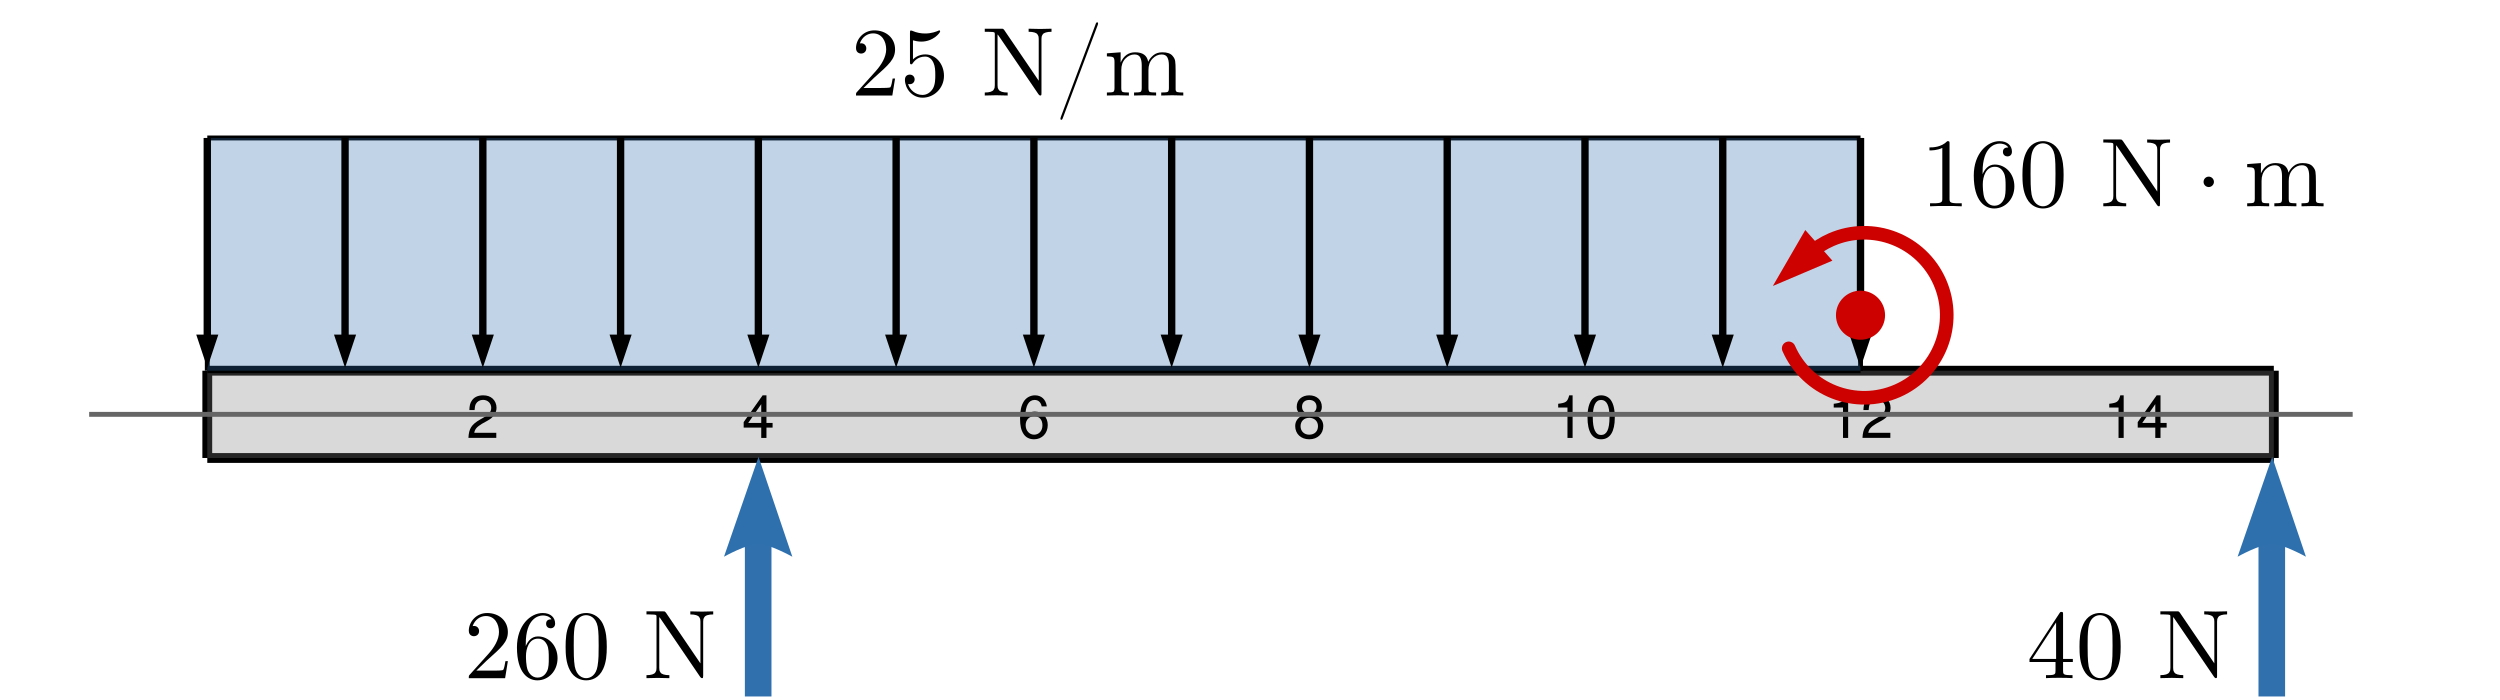
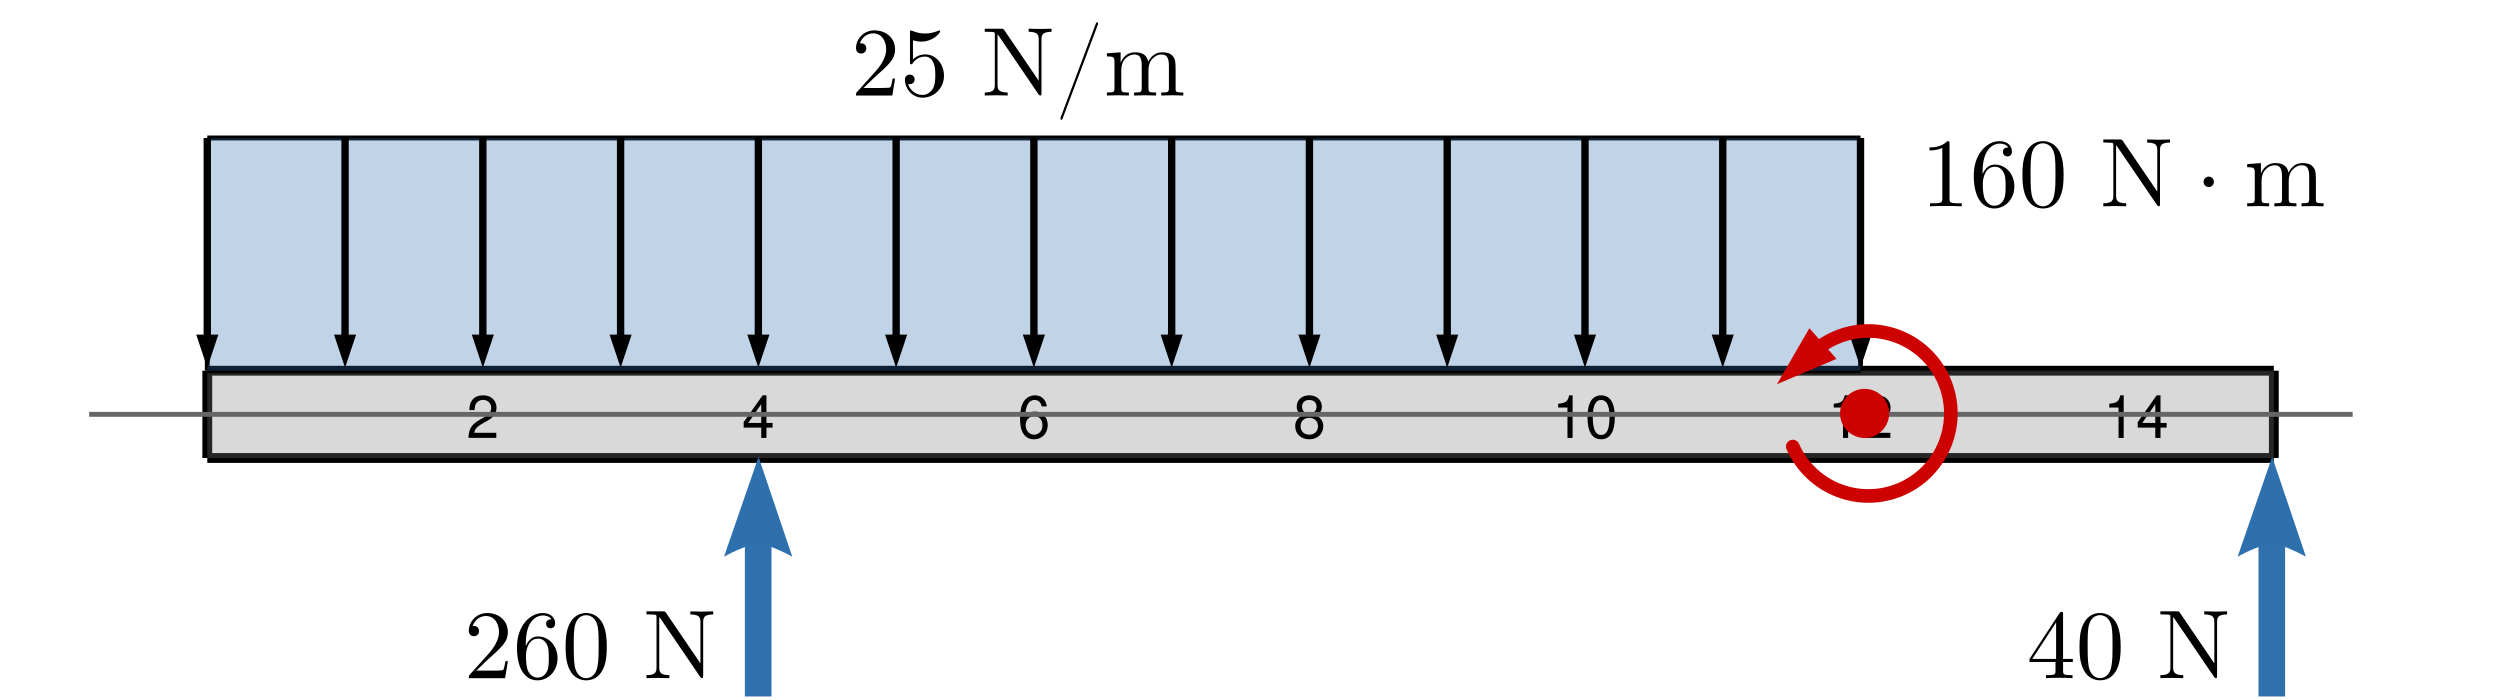
<svg xmlns="http://www.w3.org/2000/svg" width="100%" height="100%" viewBox="0 0 611 171" version="1.1" xml:space="preserve" style="fill-rule:evenodd;clip-rule:evenodd;">
  <g transform="matrix(1,0,0,1,-824,-880)">
    <g id="graphical-ex-2-reactions" transform="matrix(1.04252,0,0,0.690343,824.132,880.213)">
      <rect x="0" y="0" width="585.123" height="246.254" style="fill:none;" />
      <clipPath id="_clip1">
        <rect x="0" y="0" width="585.123" height="246.254" />
      </clipPath>
      <g clip-path="url(#_clip1)">
        <g id="beam" transform="matrix(1.2,0,0,1.2,153.04,-17.3254)">
          <g transform="matrix(0.959218,0,0,1.44855,-114.058,-35.2319)">
            <g>
              <g>
                <path id="jsxgraph0_jxgBoard1L5" d="M448.941,109.613L448.941,127.388" style="fill:none;fill-rule:nonzero;stroke:black;stroke-width:2px;" />
                <path id="jsxgraph0_jxgBoard1L8" d="M28.059,109.613L448.941,109.613" style="fill:none;fill-rule:nonzero;stroke:black;stroke-width:2px;" />
                <path id="jsxgraph0_jxgBoard1L6" d="M448.941,127.388L28.059,127.388" style="fill:none;fill-rule:nonzero;stroke:black;stroke-width:2px;" />
                <path id="jsxgraph0_jxgBoard1L7" d="M28.059,127.388L28.059,109.613" style="fill:none;fill-rule:nonzero;stroke:black;stroke-width:2px;" />
-                 <path id="jsxgraph0_beam" d="M28.059,109.613L448.941,109.613L448.941,127.388L28.059,127.388L28.059,109.613Z" style="fill:rgb(128,128,128);fill-opacity:0.3;" />
+                 <rect id="jsxgraph0_beam" x="28.059" y="109.613" width="420.882" height="17.775" style="fill:rgb(128,128,128);fill-opacity:0.3;" />
                <g id="tics">
                  <g id="jsxgraph0_jxgBoard1L12_ticks_12Label1" transform="matrix(1,0,0,1,84.1765,123.3)">
                    <text x="-3.337px" y="0px" style="font-family:'Helvetica';font-size:12px;">2</text>
                  </g>
                  <g id="jsxgraph0_jxgBoard1L12_ticks_14Label2" transform="matrix(1,0,0,1,140.294,123.3)">
                    <text x="-3.337px" y="0px" style="font-family:'Helvetica';font-size:12px;">4</text>
                  </g>
                  <g id="jsxgraph0_jxgBoard1L12_ticks_16Label3" transform="matrix(1,0,0,1,196.412,123.3)">
                    <text x="-3.337px" y="0px" style="font-family:'Helvetica';font-size:12px;">6</text>
                  </g>
                  <g id="jsxgraph0_jxgBoard1L12_ticks_18Label4" transform="matrix(1,0,0,1,252.529,123.3)">
                    <text x="-3.337px" y="0px" style="font-family:'Helvetica';font-size:12px;">8</text>
                  </g>
                  <g id="jsxgraph0_jxgBoard1L12_ticks_110Label5" transform="matrix(1,0,0,1,308.647,123.3)">
                    <text x="-6.674px" y="0px" style="font-family:'Helvetica';font-size:12px;">10</text>
                  </g>
                  <g id="jsxgraph0_jxgBoard1L12_ticks_112Label6" transform="matrix(1,0,0,1,364.765,123.3)">
                    <text x="-6.674px" y="0px" style="font-family:'Helvetica';font-size:12px;">12</text>
                  </g>
                  <g id="jsxgraph0_jxgBoard1L12_ticks_114Label7" transform="matrix(1,0,0,1,420.882,123.3)">
                    <text x="-6.674px" y="0px" style="font-family:'Helvetica';font-size:12px;">14</text>
                  </g>
                </g>
              </g>
              <path id="jsxgraph0_jxgBoard1L12" d="M4,118.5L465,118.5" style="fill:none;fill-rule:nonzero;stroke:rgb(102,102,102);stroke-width:1px;" />
            </g>
            <g>
              <path id="jsxgraph0_jxgBoard1L31" d="M28.059,62.213L364.765,62.213" style="fill:none;fill-rule:nonzero;stroke:black;stroke-width:1px;" />
              <path id="jsxgraph0_jxgBoard1L32" d="M364.765,62.213L364.765,109.613" style="fill:none;fill-rule:nonzero;stroke:black;stroke-width:1px;" />
              <path id="jsxgraph0_jxgBoard1L33" d="M364.765,109.613L28.059,109.613" style="fill:none;fill-rule:nonzero;stroke:black;stroke-width:1px;" />
              <path id="jsxgraph0_jxgBoard1L34" d="M28.059,109.613L28.059,62.213" style="fill:none;fill-rule:nonzero;stroke:black;stroke-width:1px;" />
-               <path id="jsxgraph0_jxgBoard1Py35" d="M28.059,109.613L28.059,62.213L364.765,62.213L364.765,109.613L28.059,109.613Z" style="fill:rgb(48,112,173);fill-opacity:0.3;" />
+               <rect id="jsxgraph0_jxgBoard1Py35" x="28.059" y="62.213" width="336.706" height="47.4" style="fill:rgb(48,112,173);fill-opacity:0.3;" />
              <g id="arrows">
                <g id="jsxgraph0_jxgBoard1L39">
                  <path d="M28.059,103.613L28.059,62.213" style="fill:none;fill-rule:nonzero;" />
                  <g transform="matrix(0.833333,-0,-0,0.833333,-14.1577,34.1117)">
                    <path d="M47.96,81.781L50.66,89.881L53.36,81.781L47.96,81.781Z" style="fill-rule:nonzero;" />
                    <path d="M50.66,83.401L50.66,33.721" style="fill:none;fill-rule:nonzero;stroke:black;stroke-width:1.8px;" />
                  </g>
                </g>
                <g id="jsxgraph0_jxgBoard1L42">
                  <path d="M56.118,103.613L56.118,62.213" style="fill:none;fill-rule:nonzero;" />
                  <g transform="matrix(0.833333,-0,-0,0.833333,-14.1577,34.1117)">
                    <path d="M81.63,81.781L84.33,89.881L87.03,81.781L81.63,81.781Z" style="fill-rule:nonzero;" />
                    <path d="M84.33,83.401L84.33,33.721" style="fill:none;fill-rule:nonzero;stroke:black;stroke-width:1.8px;" />
                  </g>
                </g>
                <g id="jsxgraph0_jxgBoard1L45">
                  <path d="M84.176,103.613L84.176,62.213" style="fill:none;fill-rule:nonzero;" />
                  <g transform="matrix(0.833333,-0,-0,0.833333,-14.1577,34.1117)">
                    <path d="M115.301,81.781L118.001,89.881L120.701,81.781L115.301,81.781Z" style="fill-rule:nonzero;" />
                    <path d="M118.001,83.401L118.001,33.721" style="fill:none;fill-rule:nonzero;stroke:black;stroke-width:1.8px;" />
                  </g>
                </g>
                <g id="jsxgraph0_jxgBoard1L48">
                  <path d="M112.235,103.613L112.235,62.213" style="fill:none;fill-rule:nonzero;" />
                  <g transform="matrix(0.833333,-0,-0,0.833333,-14.1577,34.1117)">
                    <path d="M148.972,81.781L151.672,89.881L154.372,81.781L148.972,81.781Z" style="fill-rule:nonzero;" />
                    <path d="M151.672,83.401L151.672,33.721" style="fill:none;fill-rule:nonzero;stroke:black;stroke-width:1.8px;" />
                  </g>
                </g>
                <g id="jsxgraph0_jxgBoard1L51">
                  <path d="M140.294,103.613L140.294,62.213" style="fill:none;fill-rule:nonzero;" />
                  <g transform="matrix(0.833333,-0,-0,0.833333,-14.1577,34.1117)">
                    <path d="M182.642,81.781L185.342,89.881L188.042,81.781L182.642,81.781Z" style="fill-rule:nonzero;" />
                    <path d="M185.342,83.401L185.342,33.721" style="fill:none;fill-rule:nonzero;stroke:black;stroke-width:1.8px;" />
                  </g>
                </g>
                <g id="jsxgraph0_jxgBoard1L54">
                  <path d="M168.353,103.613L168.353,62.213" style="fill:none;fill-rule:nonzero;" />
                  <g transform="matrix(0.833333,-0,-0,0.833333,-14.1577,34.1117)">
                    <path d="M216.313,81.781L219.013,89.881L221.713,81.781L216.313,81.781Z" style="fill-rule:nonzero;" />
                    <path d="M219.013,83.401L219.013,33.721" style="fill:none;fill-rule:nonzero;stroke:black;stroke-width:1.8px;" />
                  </g>
                </g>
                <g id="jsxgraph0_jxgBoard1L57">
                  <path d="M196.412,103.613L196.412,62.213" style="fill:none;fill-rule:nonzero;" />
                  <g transform="matrix(0.833333,-0,-0,0.833333,-14.1577,34.1117)">
                    <path d="M249.983,81.781L252.683,89.881L255.383,81.781L249.983,81.781Z" style="fill-rule:nonzero;" />
                    <path d="M252.683,83.401L252.683,33.721" style="fill:none;fill-rule:nonzero;stroke:black;stroke-width:1.8px;" />
                  </g>
                </g>
                <g id="jsxgraph0_jxgBoard1L60">
                  <path d="M224.471,103.613L224.471,62.213" style="fill:none;fill-rule:nonzero;" />
                  <g transform="matrix(0.833333,-0,-0,0.833333,-14.1577,34.1117)">
                    <path d="M283.654,81.781L286.354,89.881L289.054,81.781L283.654,81.781Z" style="fill-rule:nonzero;" />
                    <path d="M286.354,83.401L286.354,33.721" style="fill:none;fill-rule:nonzero;stroke:black;stroke-width:1.8px;" />
                  </g>
                </g>
                <g id="jsxgraph0_jxgBoard1L63">
                  <path d="M252.529,103.613L252.529,62.213" style="fill:none;fill-rule:nonzero;" />
                  <g transform="matrix(0.833333,-0,-0,0.833333,-14.1577,34.1117)">
                    <path d="M317.325,81.781L320.025,89.881L322.725,81.781L317.325,81.781Z" style="fill-rule:nonzero;" />
                    <path d="M320.025,83.401L320.025,33.721" style="fill:none;fill-rule:nonzero;stroke:black;stroke-width:1.8px;" />
                  </g>
                </g>
                <g id="jsxgraph0_jxgBoard1L66">
                  <path d="M280.588,103.613L280.588,62.213" style="fill:none;fill-rule:nonzero;" />
                  <g transform="matrix(0.833333,-0,-0,0.833333,-14.1577,34.1117)">
                    <path d="M350.995,81.781L353.695,89.881L356.395,81.781L350.995,81.781Z" style="fill-rule:nonzero;" />
                    <path d="M353.695,83.401L353.695,33.721" style="fill:none;fill-rule:nonzero;stroke:black;stroke-width:1.8px;" />
                  </g>
                </g>
                <g id="jsxgraph0_jxgBoard1L69">
                  <path d="M308.647,103.613L308.647,62.213" style="fill:none;fill-rule:nonzero;" />
                  <g transform="matrix(0.833333,-0,-0,0.833333,-14.1577,34.1117)">
                    <path d="M384.666,81.781L387.366,89.881L390.066,81.781L384.666,81.781Z" style="fill-rule:nonzero;" />
                    <path d="M387.366,83.401L387.366,33.721" style="fill:none;fill-rule:nonzero;stroke:black;stroke-width:1.8px;" />
                  </g>
                </g>
                <g id="jsxgraph0_jxgBoard1L72">
                  <path d="M336.706,103.613L336.706,62.213" style="fill:none;fill-rule:nonzero;" />
                  <g transform="matrix(0.833333,-0,-0,0.833333,-14.1577,34.1117)">
                    <path d="M418.336,81.781L421.036,89.881L423.736,81.781L418.336,81.781Z" style="fill-rule:nonzero;" />
                    <path d="M421.036,83.401L421.036,33.721" style="fill:none;fill-rule:nonzero;stroke:black;stroke-width:1.8px;" />
                  </g>
                </g>
                <g id="jsxgraph0_jxgBoard1L75">
                  <path d="M364.765,103.613L364.765,62.213" style="fill:none;fill-rule:nonzero;" />
                  <g transform="matrix(0.833333,-0,-0,0.833333,-14.1577,34.1117)">
                    <path d="M452.007,81.781L454.707,89.881L457.407,81.781L452.007,81.781Z" style="fill-rule:nonzero;" />
                    <path d="M454.707,83.401L454.707,33.721" style="fill:none;fill-rule:nonzero;stroke:black;stroke-width:1.8px;" />
                  </g>
                </g>
              </g>
            </g>
-             <g id="_4.5pt" transform="matrix(0.868763,0,0,0.575286,-256.228,47.5599)">
+             <g id="RA" transform="matrix(0.868763,0,0,0.575286,-256.228,47.5599)">
              <g id="jsxgraph0_jxgBoard1L102" transform="matrix(1.15106,0,0,1.45929,-60.3817,-53.4944)">
                <path d="M448.941,189.6L448.941,147.388" style="fill:none;fill-rule:nonzero;stroke:rgb(48,112,173);stroke-width:5.42px;" />
              </g>
              <g transform="matrix(-0.959218,1.77397e-16,-1.1747e-16,-1.44855,3014.33,2604.5)">
                <path d="M2658.36,1678.08L2666.62,1702.49L2675.06,1678.08C2675.06,1678.08 2669.51,1681.2 2666.72,1681.2C2663.94,1681.2 2658.36,1678.08 2658.36,1678.08Z" style="fill:rgb(46,112,174);" />
              </g>
            </g>
-             <g id="_4.5pt1" transform="matrix(0.868763,0,0,0.575286,52.0442,47.5599)">
+             <g id="RB" transform="matrix(0.868763,0,0,0.575286,52.0442,47.5599)">
              <g id="jsxgraph0_jxgBoard1L1021" transform="matrix(1.15106,0,0,1.45929,-60.3817,-53.4944)">
                <path d="M448.941,189.6L448.941,147.388" style="fill:none;fill-rule:nonzero;stroke:rgb(48,112,173);stroke-width:5.42px;" />
              </g>
              <g transform="matrix(-0.959218,1.77397e-16,-1.1747e-16,-1.44855,3014.33,2604.5)">
                <path d="M2658.36,1678.08L2666.62,1702.49L2675.06,1678.08C2675.06,1678.08 2669.51,1681.2 2666.72,1681.2C2663.94,1681.2 2658.36,1678.08 2658.36,1678.08Z" style="fill:rgb(46,112,174);" />
              </g>
            </g>
          </g>
          <g transform="matrix(1,0,0,1,-145.005,87.6775)">
            <g transform="matrix(0.799349,0,0,1.20713,107.48,105.24)">
              <g id="glyph-0-1" transform="matrix(1,0,0,1,0.6524,17.6768)">
                <path d="M3.031,-1.844L5.563,-4.297C9.297,-7.609 10.734,-8.891 10.734,-11.281C10.734,-14.016 8.578,-15.922 5.672,-15.922C2.969,-15.922 1.188,-13.719 1.188,-11.594C1.188,-10.25 2.391,-10.25 2.469,-10.25C2.875,-10.25 3.703,-10.547 3.703,-11.516C3.703,-12.141 3.281,-12.766 2.438,-12.766C2.25,-12.766 2.203,-12.766 2.125,-12.734C2.672,-14.297 3.969,-15.188 5.359,-15.188C7.531,-15.188 8.563,-13.25 8.563,-11.281C8.563,-9.375 7.359,-7.484 6.047,-6L1.453,-0.891C1.188,-0.625 1.188,-0.578 1.188,0L10.063,0L10.734,-4.156L10.141,-4.156C10.016,-3.438 9.844,-2.391 9.609,-2.031C9.438,-1.844 7.859,-1.844 7.344,-1.844L3.031,-1.844Z" style="fill-rule:nonzero;" />
              </g>
              <g id="glyph-0-2" transform="matrix(1,0,0,1,12.6075,17.6768)">
                <path d="M3.156,-7.844L3.156,-8.422C3.156,-14.469 6.125,-15.328 7.344,-15.328C7.906,-15.328 8.922,-15.188 9.438,-14.375C9.078,-14.375 8.125,-14.375 8.125,-13.297C8.125,-12.547 8.703,-12.188 9.234,-12.188C9.609,-12.188 10.328,-12.406 10.328,-13.344C10.328,-14.781 9.281,-15.922 7.297,-15.922C4.234,-15.922 1,-12.844 1,-7.547C1,-1.172 3.781,0.531 6,0.531C8.656,0.531 10.922,-1.719 10.922,-4.875C10.922,-7.906 8.797,-10.203 6.141,-10.203C4.516,-10.203 3.641,-8.984 3.156,-7.844ZM6,-0.141C4.5,-0.141 3.781,-1.578 3.641,-1.938C3.203,-3.063 3.203,-4.969 3.203,-5.406C3.203,-7.266 3.969,-9.656 6.125,-9.656C6.5,-9.656 7.609,-9.656 8.344,-8.172C8.781,-7.297 8.781,-6.078 8.781,-4.906C8.781,-3.75 8.781,-2.563 8.359,-1.703C7.656,-0.266 6.547,-0.141 6,-0.141Z" style="fill-rule:nonzero;" />
              </g>
              <g id="glyph-0-3" transform="matrix(1,0,0,1,24.5626,17.6768)">
                <path d="M11,-7.656C11,-9.563 10.875,-11.469 10.047,-13.25C8.938,-15.531 6.984,-15.922 5.969,-15.922C4.547,-15.922 2.797,-15.297 1.813,-13.078C1.047,-11.422 0.938,-9.563 0.938,-7.656C0.938,-5.859 1.031,-3.703 2.016,-1.891C3.031,0.047 4.781,0.531 5.953,0.531C7.25,0.531 9.063,0.031 10.109,-2.25C10.875,-3.891 11,-5.766 11,-7.656ZM5.953,0C5.016,0 3.609,-0.594 3.172,-2.891C2.922,-4.328 2.922,-6.531 2.922,-7.938C2.922,-9.469 2.922,-11.047 3.109,-12.328C3.563,-15.188 5.359,-15.391 5.953,-15.391C6.734,-15.391 8.313,-14.969 8.781,-12.594C9.016,-11.266 9.016,-9.438 9.016,-7.938C9.016,-6.141 9.016,-4.516 8.75,-2.984C8.391,-0.719 7.031,0 5.953,0Z" style="fill-rule:nonzero;" />
              </g>
            </g>
            <g id="glyph-1-1" transform="matrix(0.799349,0,0,1.20713,143.024,126.578)">
              <g>
                <path d="M0.797,0L0.797,-0.734C1.367,-0.734 1.836,-0.789 2.203,-0.906C2.566,-1.02 2.816,-1.18 2.953,-1.391C3.086,-1.609 3.172,-1.785 3.203,-1.922C3.234,-2.066 3.25,-2.266 3.25,-2.516L3.25,-14.984C3.25,-15.211 3.219,-15.352 3.156,-15.406C3.102,-15.457 2.941,-15.5 2.672,-15.531C2.203,-15.563 1.805,-15.578 1.484,-15.578L0.797,-15.578L0.797,-16.328L4.859,-16.328C5.078,-16.328 5.219,-16.313 5.281,-16.281C5.344,-16.25 5.43,-16.16 5.547,-16.016L13.984,-3.609L13.984,-13.828C13.984,-14.066 13.969,-14.254 13.938,-14.391C13.906,-14.535 13.82,-14.711 13.688,-14.922C13.551,-15.141 13.301,-15.301 12.938,-15.406C12.57,-15.52 12.098,-15.578 11.516,-15.578L11.516,-16.328C13.191,-16.285 14.125,-16.266 14.313,-16.266C14.508,-16.266 15.441,-16.285 17.109,-16.328L17.109,-15.578C16.535,-15.578 16.066,-15.52 15.703,-15.406C15.336,-15.301 15.086,-15.141 14.953,-14.922C14.816,-14.711 14.734,-14.535 14.703,-14.391C14.672,-14.242 14.656,-14.055 14.656,-13.828L14.656,-0.625C14.656,-0.363 14.641,-0.191 14.609,-0.109C14.578,-0.035 14.484,0 14.328,0C14.211,0 14.078,-0.102 13.922,-0.313L4.156,-14.656C4.094,-14.75 4.016,-14.844 3.922,-14.938L3.922,-2.516C3.922,-2.266 3.938,-2.066 3.969,-1.922C4,-1.785 4.082,-1.609 4.219,-1.391C4.352,-1.18 4.602,-1.02 4.969,-0.906C5.332,-0.789 5.805,-0.734 6.391,-0.734L6.391,0C4.711,-0.039 3.773,-0.063 3.578,-0.063C3.391,-0.063 2.461,-0.039 0.797,0Z" style="fill-rule:nonzero;" />
              </g>
            </g>
          </g>
          <g transform="matrix(1,0,0,1,155.321,87.6678)">
            <g transform="matrix(0.799349,0,0,1.20713,112.464,105.24)">
              <g id="glyph-0-11" transform="matrix(1,0,0,1,0.6524,17.6768)">
                <path d="M7.031,-3.938L7.031,-1.859C7.031,-1 6.984,-0.734 5.219,-0.734L4.703,-0.734L4.703,0C5.688,-0.078 6.938,-0.078 7.938,-0.078C8.938,-0.078 10.203,-0.078 11.188,0L11.188,-0.734L10.688,-0.734C8.922,-0.734 8.875,-1 8.875,-1.859L8.875,-3.938L11.266,-3.938L11.266,-4.688L8.875,-4.688L8.875,-15.563C8.875,-16.047 8.875,-16.188 8.484,-16.188C8.266,-16.188 8.203,-16.188 8.016,-15.891L0.672,-4.688L0.672,-3.938L7.031,-3.938ZM7.172,-4.688L1.344,-4.688L7.172,-13.609L7.172,-4.688Z" style="fill-rule:nonzero;" />
              </g>
              <g id="glyph-0-21" transform="matrix(1,0,0,1,12.6075,17.6768)">
                <path d="M11,-7.656C11,-9.563 10.875,-11.469 10.047,-13.25C8.938,-15.531 6.984,-15.922 5.969,-15.922C4.547,-15.922 2.797,-15.297 1.813,-13.078C1.047,-11.422 0.938,-9.563 0.938,-7.656C0.938,-5.859 1.031,-3.703 2.016,-1.891C3.031,0.047 4.781,0.531 5.953,0.531C7.25,0.531 9.063,0.031 10.109,-2.25C10.875,-3.891 11,-5.766 11,-7.656ZM5.953,0C5.016,0 3.609,-0.594 3.172,-2.891C2.922,-4.328 2.922,-6.531 2.922,-7.938C2.922,-9.469 2.922,-11.047 3.109,-12.328C3.563,-15.188 5.359,-15.391 5.953,-15.391C6.734,-15.391 8.313,-14.969 8.781,-12.594C9.016,-11.266 9.016,-9.438 9.016,-7.938C9.016,-6.141 9.016,-4.516 8.75,-2.984C8.391,-0.719 7.031,0 5.953,0Z" style="fill-rule:nonzero;" />
              </g>
            </g>
            <g id="glyph-1-11" transform="matrix(0.799349,0,0,1.20713,138.452,126.578)">
              <g>
                <path d="M0.797,0L0.797,-0.734C1.367,-0.734 1.836,-0.789 2.203,-0.906C2.566,-1.02 2.816,-1.18 2.953,-1.391C3.086,-1.609 3.172,-1.785 3.203,-1.922C3.234,-2.066 3.25,-2.266 3.25,-2.516L3.25,-14.984C3.25,-15.211 3.219,-15.352 3.156,-15.406C3.102,-15.457 2.941,-15.5 2.672,-15.531C2.203,-15.563 1.805,-15.578 1.484,-15.578L0.797,-15.578L0.797,-16.328L4.859,-16.328C5.078,-16.328 5.219,-16.313 5.281,-16.281C5.344,-16.25 5.43,-16.16 5.547,-16.016L13.984,-3.609L13.984,-13.828C13.984,-14.066 13.969,-14.254 13.938,-14.391C13.906,-14.535 13.82,-14.711 13.688,-14.922C13.551,-15.141 13.301,-15.301 12.938,-15.406C12.57,-15.52 12.098,-15.578 11.516,-15.578L11.516,-16.328C13.191,-16.285 14.125,-16.266 14.313,-16.266C14.508,-16.266 15.441,-16.285 17.109,-16.328L17.109,-15.578C16.535,-15.578 16.066,-15.52 15.703,-15.406C15.336,-15.301 15.086,-15.141 14.953,-14.922C14.816,-14.711 14.734,-14.535 14.703,-14.391C14.672,-14.242 14.656,-14.055 14.656,-13.828L14.656,-0.625C14.656,-0.363 14.641,-0.191 14.609,-0.109C14.578,-0.035 14.484,0 14.328,0C14.211,0 14.078,-0.102 13.922,-0.313L4.156,-14.656C4.094,-14.75 4.016,-14.844 3.922,-14.938L3.922,-2.516C3.922,-2.266 3.938,-2.066 3.969,-1.922C4,-1.785 4.082,-1.609 4.219,-1.391C4.352,-1.18 4.602,-1.02 4.969,-0.906C5.332,-0.789 5.805,-0.734 6.391,-0.734L6.391,0C4.711,-0.039 3.773,-0.063 3.578,-0.063C3.391,-0.063 2.461,-0.039 0.797,0Z" style="fill-rule:nonzero;" />
              </g>
            </g>
          </g>
          <g transform="matrix(1,0,0,1,90.9604,-81.8986)">
            <g transform="matrix(0.799349,0,0,1.20713,-52.8407,100.75)">
              <g id="glyph-0-12" transform="matrix(1,0,0,1,0.6524,19.4744)">
                <path d="M3.031,-1.844L5.563,-4.297C9.297,-7.609 10.734,-8.891 10.734,-11.281C10.734,-14.016 8.578,-15.922 5.672,-15.922C2.969,-15.922 1.188,-13.719 1.188,-11.594C1.188,-10.25 2.391,-10.25 2.469,-10.25C2.875,-10.25 3.703,-10.547 3.703,-11.516C3.703,-12.141 3.281,-12.766 2.438,-12.766C2.25,-12.766 2.203,-12.766 2.125,-12.734C2.672,-14.297 3.969,-15.188 5.359,-15.188C7.531,-15.188 8.563,-13.25 8.563,-11.281C8.563,-9.375 7.359,-7.484 6.047,-6L1.453,-0.891C1.188,-0.625 1.188,-0.578 1.188,0L10.063,0L10.734,-4.156L10.141,-4.156C10.016,-3.438 9.844,-2.391 9.609,-2.031C9.438,-1.844 7.859,-1.844 7.344,-1.844L3.031,-1.844Z" style="fill-rule:nonzero;" />
              </g>
              <g id="glyph-0-22" transform="matrix(1,0,0,1,12.6075,19.4744)">
                <path d="M10.734,-4.813C10.734,-7.656 8.781,-10.047 6.188,-10.047C5.047,-10.047 4.016,-9.656 3.156,-8.828L3.156,-13.484C3.641,-13.344 4.422,-13.172 5.188,-13.172C8.125,-13.172 9.797,-15.344 9.797,-15.656C9.797,-15.797 9.734,-15.922 9.563,-15.922C9.531,-15.922 9.484,-15.922 9.375,-15.844C8.891,-15.641 7.719,-15.156 6.125,-15.156C5.156,-15.156 4.063,-15.328 2.938,-15.828C2.75,-15.891 2.703,-15.891 2.656,-15.891C2.422,-15.891 2.422,-15.703 2.422,-15.328L2.422,-8.25C2.422,-7.813 2.422,-7.625 2.75,-7.625C2.922,-7.625 2.969,-7.703 3.063,-7.844C3.328,-8.219 4.203,-9.516 6.141,-9.516C7.391,-9.516 7.984,-8.422 8.172,-7.984C8.563,-7.094 8.609,-6.172 8.609,-4.969C8.609,-4.141 8.609,-2.703 8.031,-1.703C7.453,-0.766 6.578,-0.141 5.469,-0.141C3.734,-0.141 2.359,-1.406 1.953,-2.828C2.031,-2.797 2.109,-2.766 2.359,-2.766C3.156,-2.766 3.563,-3.375 3.563,-3.938C3.563,-4.516 3.156,-5.109 2.359,-5.109C2.031,-5.109 1.188,-4.953 1.188,-3.844C1.188,-1.797 2.844,0.531 5.516,0.531C8.297,0.531 10.734,-1.766 10.734,-4.813Z" style="fill-rule:nonzero;" />
              </g>
            </g>
            <g transform="matrix(0.799349,0,0,1.20713,-52.8407,100.75)">
              <g id="glyph-1-12" transform="matrix(1,0,0,1,32.5124,19.4744)">
                <path d="M0.797,0L0.797,-0.734C1.367,-0.734 1.836,-0.789 2.203,-0.906C2.566,-1.02 2.816,-1.18 2.953,-1.391C3.086,-1.609 3.172,-1.785 3.203,-1.922C3.234,-2.066 3.25,-2.266 3.25,-2.516L3.25,-14.984C3.25,-15.211 3.219,-15.352 3.156,-15.406C3.102,-15.457 2.941,-15.5 2.672,-15.531C2.203,-15.563 1.805,-15.578 1.484,-15.578L0.797,-15.578L0.797,-16.328L4.859,-16.328C5.078,-16.328 5.219,-16.313 5.281,-16.281C5.344,-16.25 5.43,-16.16 5.547,-16.016L13.984,-3.609L13.984,-13.828C13.984,-14.066 13.969,-14.254 13.938,-14.391C13.906,-14.535 13.82,-14.711 13.688,-14.922C13.551,-15.141 13.301,-15.301 12.938,-15.406C12.57,-15.52 12.098,-15.578 11.516,-15.578L11.516,-16.328C13.191,-16.285 14.125,-16.266 14.313,-16.266C14.508,-16.266 15.441,-16.285 17.109,-16.328L17.109,-15.578C16.535,-15.578 16.066,-15.52 15.703,-15.406C15.336,-15.301 15.086,-15.141 14.953,-14.922C14.816,-14.711 14.734,-14.535 14.703,-14.391C14.672,-14.242 14.656,-14.055 14.656,-13.828L14.656,-0.625C14.656,-0.363 14.641,-0.191 14.609,-0.109C14.578,-0.035 14.484,0 14.328,0C14.211,0 14.078,-0.102 13.922,-0.313L4.156,-14.656C4.094,-14.75 4.016,-14.844 3.922,-14.938L3.922,-2.516C3.922,-2.266 3.938,-2.066 3.969,-1.922C4,-1.785 4.082,-1.609 4.219,-1.391C4.352,-1.18 4.602,-1.02 4.969,-0.906C5.332,-0.789 5.805,-0.734 6.391,-0.734L6.391,0C4.711,-0.039 3.773,-0.063 3.578,-0.063C3.391,-0.063 2.461,-0.039 0.797,0Z" style="fill-rule:nonzero;" />
              </g>
              <g id="glyph-1-2" transform="matrix(1,0,0,1,50.4388,19.4744)">
                <path d="M1.359,5.641C1.359,5.555 1.391,5.43 1.453,5.266L9.906,-17.281C9.906,-17.301 9.922,-17.352 9.953,-17.438C9.992,-17.52 10.023,-17.594 10.047,-17.656C10.066,-17.719 10.102,-17.77 10.156,-17.813C10.207,-17.863 10.266,-17.891 10.328,-17.891C10.484,-17.891 10.563,-17.789 10.563,-17.594C10.563,-17.57 10.539,-17.469 10.5,-17.281L2.031,5.281C1.938,5.563 1.859,5.738 1.797,5.813C1.742,5.895 1.672,5.938 1.578,5.938C1.43,5.938 1.359,5.836 1.359,5.641Z" style="fill-rule:nonzero;" />
              </g>
              <g id="glyph-1-3" transform="matrix(1,0,0,1,62.3897,19.4744)">
                <path d="M0.766,0L0.766,-0.734C1.617,-0.734 2.141,-0.785 2.328,-0.891C2.523,-0.992 2.625,-1.305 2.625,-1.828L2.625,-8.234C2.625,-8.816 2.52,-9.18 2.313,-9.328C2.102,-9.484 1.586,-9.563 0.766,-9.563L0.766,-10.313L4.125,-10.563L4.125,-8.047C4.875,-9.723 6.055,-10.563 7.672,-10.563C9.535,-10.563 10.598,-9.785 10.859,-8.234C11.129,-8.836 11.551,-9.375 12.125,-9.844C12.695,-10.32 13.43,-10.563 14.328,-10.563C15.523,-10.563 16.359,-10.266 16.828,-9.672C17.18,-9.273 17.391,-8.852 17.453,-8.406C17.523,-7.969 17.563,-7.172 17.563,-6.016L17.563,-1.453C17.582,-1.117 17.719,-0.914 17.969,-0.844C18.227,-0.77 18.719,-0.734 19.438,-0.734L19.438,0C17.813,-0.039 16.922,-0.063 16.766,-0.063C16.641,-0.063 15.734,-0.039 14.047,0L14.047,-0.734C14.898,-0.734 15.426,-0.785 15.625,-0.891C15.82,-0.992 15.922,-1.305 15.922,-1.828L15.922,-7.391C15.922,-8.203 15.797,-8.844 15.547,-9.313C15.297,-9.789 14.828,-10.031 14.141,-10.031C13.316,-10.031 12.57,-9.688 11.906,-9C11.25,-8.313 10.922,-7.379 10.922,-6.203L10.922,-1.828C10.922,-1.305 11.02,-0.992 11.219,-0.891C11.414,-0.785 11.941,-0.734 12.797,-0.734L12.797,0C11.172,-0.039 10.273,-0.063 10.109,-0.063C9.984,-0.063 9.082,-0.039 7.406,0L7.406,-0.734C8.258,-0.734 8.785,-0.785 8.984,-0.891C9.18,-0.992 9.281,-1.305 9.281,-1.828L9.281,-7.391C9.281,-8.203 9.156,-8.844 8.906,-9.313C8.656,-9.789 8.188,-10.031 7.5,-10.031C6.676,-10.031 5.93,-9.688 5.266,-9C4.609,-8.313 4.281,-7.379 4.281,-6.203L4.281,-1.828C4.281,-1.305 4.379,-0.992 4.578,-0.891C4.773,-0.785 5.297,-0.734 6.141,-0.734L6.141,0C4.516,-0.039 3.625,-0.063 3.469,-0.063C3.344,-0.063 2.441,-0.039 0.766,0Z" style="fill-rule:nonzero;" />
              </g>
            </g>
          </g>
          <g transform="matrix(1,0,0,1,171.529,-51.5347)">
            <g transform="matrix(0.799349,0,0,1.20713,76.6703,105.24)">
              <g id="glyph-0-13" transform="matrix(1,0,0,1,-0.7476,17.6768)">
                <path d="M7.031,-15.297C7.031,-15.875 7.031,-15.922 6.484,-15.922C5,-14.391 2.891,-14.391 2.125,-14.391L2.125,-13.656C2.609,-13.656 4.016,-13.656 5.266,-14.266L5.266,-1.891C5.266,-1.031 5.188,-0.734 3.031,-0.734L2.266,-0.734L2.266,0C3.109,-0.078 5.188,-0.078 6.141,-0.078C7.094,-0.078 9.188,-0.078 10.016,0L10.016,-0.734L9.25,-0.734C7.094,-0.734 7.031,-1 7.031,-1.891L7.031,-15.297Z" style="fill-rule:nonzero;" />
              </g>
              <g id="glyph-0-23" transform="matrix(1,0,0,1,11.2075,17.6768)">
                <path d="M3.156,-7.844L3.156,-8.422C3.156,-14.469 6.125,-15.328 7.344,-15.328C7.906,-15.328 8.922,-15.188 9.438,-14.375C9.078,-14.375 8.125,-14.375 8.125,-13.297C8.125,-12.547 8.703,-12.188 9.234,-12.188C9.609,-12.188 10.328,-12.406 10.328,-13.344C10.328,-14.781 9.281,-15.922 7.297,-15.922C4.234,-15.922 1,-12.844 1,-7.547C1,-1.172 3.781,0.531 6,0.531C8.656,0.531 10.922,-1.719 10.922,-4.875C10.922,-7.906 8.797,-10.203 6.141,-10.203C4.516,-10.203 3.641,-8.984 3.156,-7.844ZM6,-0.141C4.5,-0.141 3.781,-1.578 3.641,-1.938C3.203,-3.063 3.203,-4.969 3.203,-5.406C3.203,-7.266 3.969,-9.656 6.125,-9.656C6.5,-9.656 7.609,-9.656 8.344,-8.172C8.781,-7.297 8.781,-6.078 8.781,-4.906C8.781,-3.75 8.781,-2.563 8.359,-1.703C7.656,-0.266 6.547,-0.141 6,-0.141Z" style="fill-rule:nonzero;" />
              </g>
              <g id="glyph-0-31" transform="matrix(1,0,0,1,23.1626,17.6768)">
                <path d="M11,-7.656C11,-9.563 10.875,-11.469 10.047,-13.25C8.938,-15.531 6.984,-15.922 5.969,-15.922C4.547,-15.922 2.797,-15.297 1.813,-13.078C1.047,-11.422 0.938,-9.563 0.938,-7.656C0.938,-5.859 1.031,-3.703 2.016,-1.891C3.031,0.047 4.781,0.531 5.953,0.531C7.25,0.531 9.063,0.031 10.109,-2.25C10.875,-3.891 11,-5.766 11,-7.656ZM5.953,0C5.016,0 3.609,-0.594 3.172,-2.891C2.922,-4.328 2.922,-6.531 2.922,-7.938C2.922,-9.469 2.922,-11.047 3.109,-12.328C3.563,-15.188 5.359,-15.391 5.953,-15.391C6.734,-15.391 8.313,-14.969 8.781,-12.594C9.016,-11.266 9.016,-9.438 9.016,-7.938C9.016,-6.141 9.016,-4.516 8.75,-2.984C8.391,-0.719 7.031,0 5.953,0Z" style="fill-rule:nonzero;" />
              </g>
            </g>
            <g id="glyph-1-13" transform="matrix(0.799349,0,0,1.20713,111.096,126.578)">
              <g>
                <path d="M0.797,0L0.797,-0.734C1.367,-0.734 1.836,-0.789 2.203,-0.906C2.566,-1.02 2.816,-1.18 2.953,-1.391C3.086,-1.609 3.172,-1.785 3.203,-1.922C3.234,-2.066 3.25,-2.266 3.25,-2.516L3.25,-14.984C3.25,-15.211 3.219,-15.352 3.156,-15.406C3.102,-15.457 2.941,-15.5 2.672,-15.531C2.203,-15.563 1.805,-15.578 1.484,-15.578L0.797,-15.578L0.797,-16.328L4.859,-16.328C5.078,-16.328 5.219,-16.313 5.281,-16.281C5.344,-16.25 5.43,-16.16 5.547,-16.016L13.984,-3.609L13.984,-13.828C13.984,-14.066 13.969,-14.254 13.938,-14.391C13.906,-14.535 13.82,-14.711 13.688,-14.922C13.551,-15.141 13.301,-15.301 12.938,-15.406C12.57,-15.52 12.098,-15.578 11.516,-15.578L11.516,-16.328C13.191,-16.285 14.125,-16.266 14.313,-16.266C14.508,-16.266 15.441,-16.285 17.109,-16.328L17.109,-15.578C16.535,-15.578 16.066,-15.52 15.703,-15.406C15.336,-15.301 15.086,-15.141 14.953,-14.922C14.816,-14.711 14.734,-14.535 14.703,-14.391C14.672,-14.242 14.656,-14.055 14.656,-13.828L14.656,-0.625C14.656,-0.363 14.641,-0.191 14.609,-0.109C14.578,-0.035 14.484,0 14.328,0C14.211,0 14.078,-0.102 13.922,-0.313L4.156,-14.656C4.094,-14.75 4.016,-14.844 3.922,-14.938L3.922,-2.516C3.922,-2.266 3.938,-2.066 3.969,-1.922C4,-1.785 4.082,-1.609 4.219,-1.391C4.352,-1.18 4.602,-1.02 4.969,-0.906C5.332,-0.789 5.805,-0.734 6.391,-0.734L6.391,0C4.711,-0.039 3.773,-0.063 3.578,-0.063C3.391,-0.063 2.461,-0.039 0.797,0Z" style="fill-rule:nonzero;" />
              </g>
            </g>
            <g id="glyph-2-1" transform="matrix(0.799349,0,0,1.20713,129.672,126.578)">
              <g>
                <path d="M4.594,-5.969C4.594,-6.672 4.016,-7.25 3.328,-7.25C2.625,-7.25 2.063,-6.672 2.063,-5.969C2.063,-5.281 2.625,-4.703 3.328,-4.703C4.016,-4.703 4.594,-5.281 4.594,-5.969Z" style="fill-rule:nonzero;" />
              </g>
            </g>
            <g id="glyph-1-21" transform="matrix(0.799349,0,0,1.20713,139.228,126.578)">
              <g>
                <path d="M0.766,0L0.766,-0.734C1.617,-0.734 2.141,-0.785 2.328,-0.891C2.523,-0.992 2.625,-1.305 2.625,-1.828L2.625,-8.234C2.625,-8.816 2.52,-9.18 2.313,-9.328C2.102,-9.484 1.586,-9.563 0.766,-9.563L0.766,-10.313L4.125,-10.563L4.125,-8.047C4.875,-9.723 6.055,-10.563 7.672,-10.563C9.535,-10.563 10.598,-9.785 10.859,-8.234C11.129,-8.836 11.551,-9.375 12.125,-9.844C12.695,-10.32 13.43,-10.563 14.328,-10.563C15.523,-10.563 16.359,-10.266 16.828,-9.672C17.18,-9.273 17.391,-8.852 17.453,-8.406C17.523,-7.969 17.563,-7.172 17.563,-6.016L17.563,-1.453C17.582,-1.117 17.719,-0.914 17.969,-0.844C18.227,-0.77 18.719,-0.734 19.438,-0.734L19.438,0C17.813,-0.039 16.922,-0.063 16.766,-0.063C16.641,-0.063 15.734,-0.039 14.047,0L14.047,-0.734C14.898,-0.734 15.426,-0.785 15.625,-0.891C15.82,-0.992 15.922,-1.305 15.922,-1.828L15.922,-7.391C15.922,-8.203 15.797,-8.844 15.547,-9.313C15.297,-9.789 14.828,-10.031 14.141,-10.031C13.316,-10.031 12.57,-9.688 11.906,-9C11.25,-8.313 10.922,-7.379 10.922,-6.203L10.922,-1.828C10.922,-1.305 11.02,-0.992 11.219,-0.891C11.414,-0.785 11.941,-0.734 12.797,-0.734L12.797,0C11.172,-0.039 10.273,-0.063 10.109,-0.063C9.984,-0.063 9.082,-0.039 7.406,0L7.406,-0.734C8.258,-0.734 8.785,-0.785 8.984,-0.891C9.18,-0.992 9.281,-1.305 9.281,-1.828L9.281,-7.391C9.281,-8.203 9.156,-8.844 8.906,-9.313C8.656,-9.789 8.188,-10.031 7.5,-10.031C6.676,-10.031 5.93,-9.688 5.266,-9C4.609,-8.313 4.281,-7.379 4.281,-6.203L4.281,-1.828C4.281,-1.305 4.379,-0.992 4.578,-0.891C4.773,-0.785 5.297,-0.734 6.141,-0.734L6.141,0C4.516,-0.039 3.625,-0.063 3.469,-0.063C3.344,-0.063 2.441,-0.039 0.766,0Z" style="fill-rule:nonzero;" />
              </g>
            </g>
          </g>
        </g>
-         <g transform="matrix(-0.878672,0.581033,0.384754,1.32692,1375.87,-713.969)">
-           <g transform="matrix(-0.916029,0.401112,0.401112,0.916029,1511.66,-124.095)">
-             <path d="M447.836,63.706L433.285,69.893L441.213,56.213L447.836,63.706Z" style="fill:rgb(204,1,0);" />
-             <path d="M437.16,85.138C441.626,95.336 453.514,99.983 463.713,95.518C473.904,91.055 478.556,79.157 474.093,68.966C469.63,58.774 457.732,54.123 447.541,58.585C445.622,59.426 443.846,60.56 442.277,61.947" style="fill:none;stroke:rgb(204,1,0);stroke-width:3.33px;stroke-linecap:round;stroke-linejoin:round;stroke-miterlimit:1.5;" />
+         <g transform="matrix(-0.878672,0.581033,0.384754,1.32692,1376.83,-679.204)">
+           <g transform="matrix(-0.916029,0.401112,0.401112,0.916029,1502.95,-146.481)">
+             <path d="M448.836,87.706L434.285,93.893L442.213,80.213L448.836,87.706Z" style="fill:rgb(204,1,0);" />
+             <path d="M438.16,109.138C442.626,119.336 454.514,123.983 464.713,119.518C474.904,115.055 479.556,103.157 475.093,92.966C470.63,82.774 458.732,78.123 448.541,82.585C446.622,83.426 444.846,84.56 443.277,85.947" style="fill:none;stroke:rgb(204,1,0);stroke-width:3.33px;stroke-linecap:round;stroke-linejoin:round;stroke-miterlimit:1.5;" />
          </g>
        </g>
-         <g id="jsxgraph0_jxgBoard1P93" transform="matrix(1.15106,0,0,1.73827,16.1697,-94.7025)">
+         <g id="jsxgraph0_jxgBoard1P93" transform="matrix(1.15106,0,0,1.73827,17.1289,-59.9372)">
          <circle cx="364.765" cy="118.5" r="4" style="fill:rgb(204,1,0);stroke:rgb(204,1,0);stroke-width:2px;" />
        </g>
      </g>
    </g>
  </g>
</svg>
